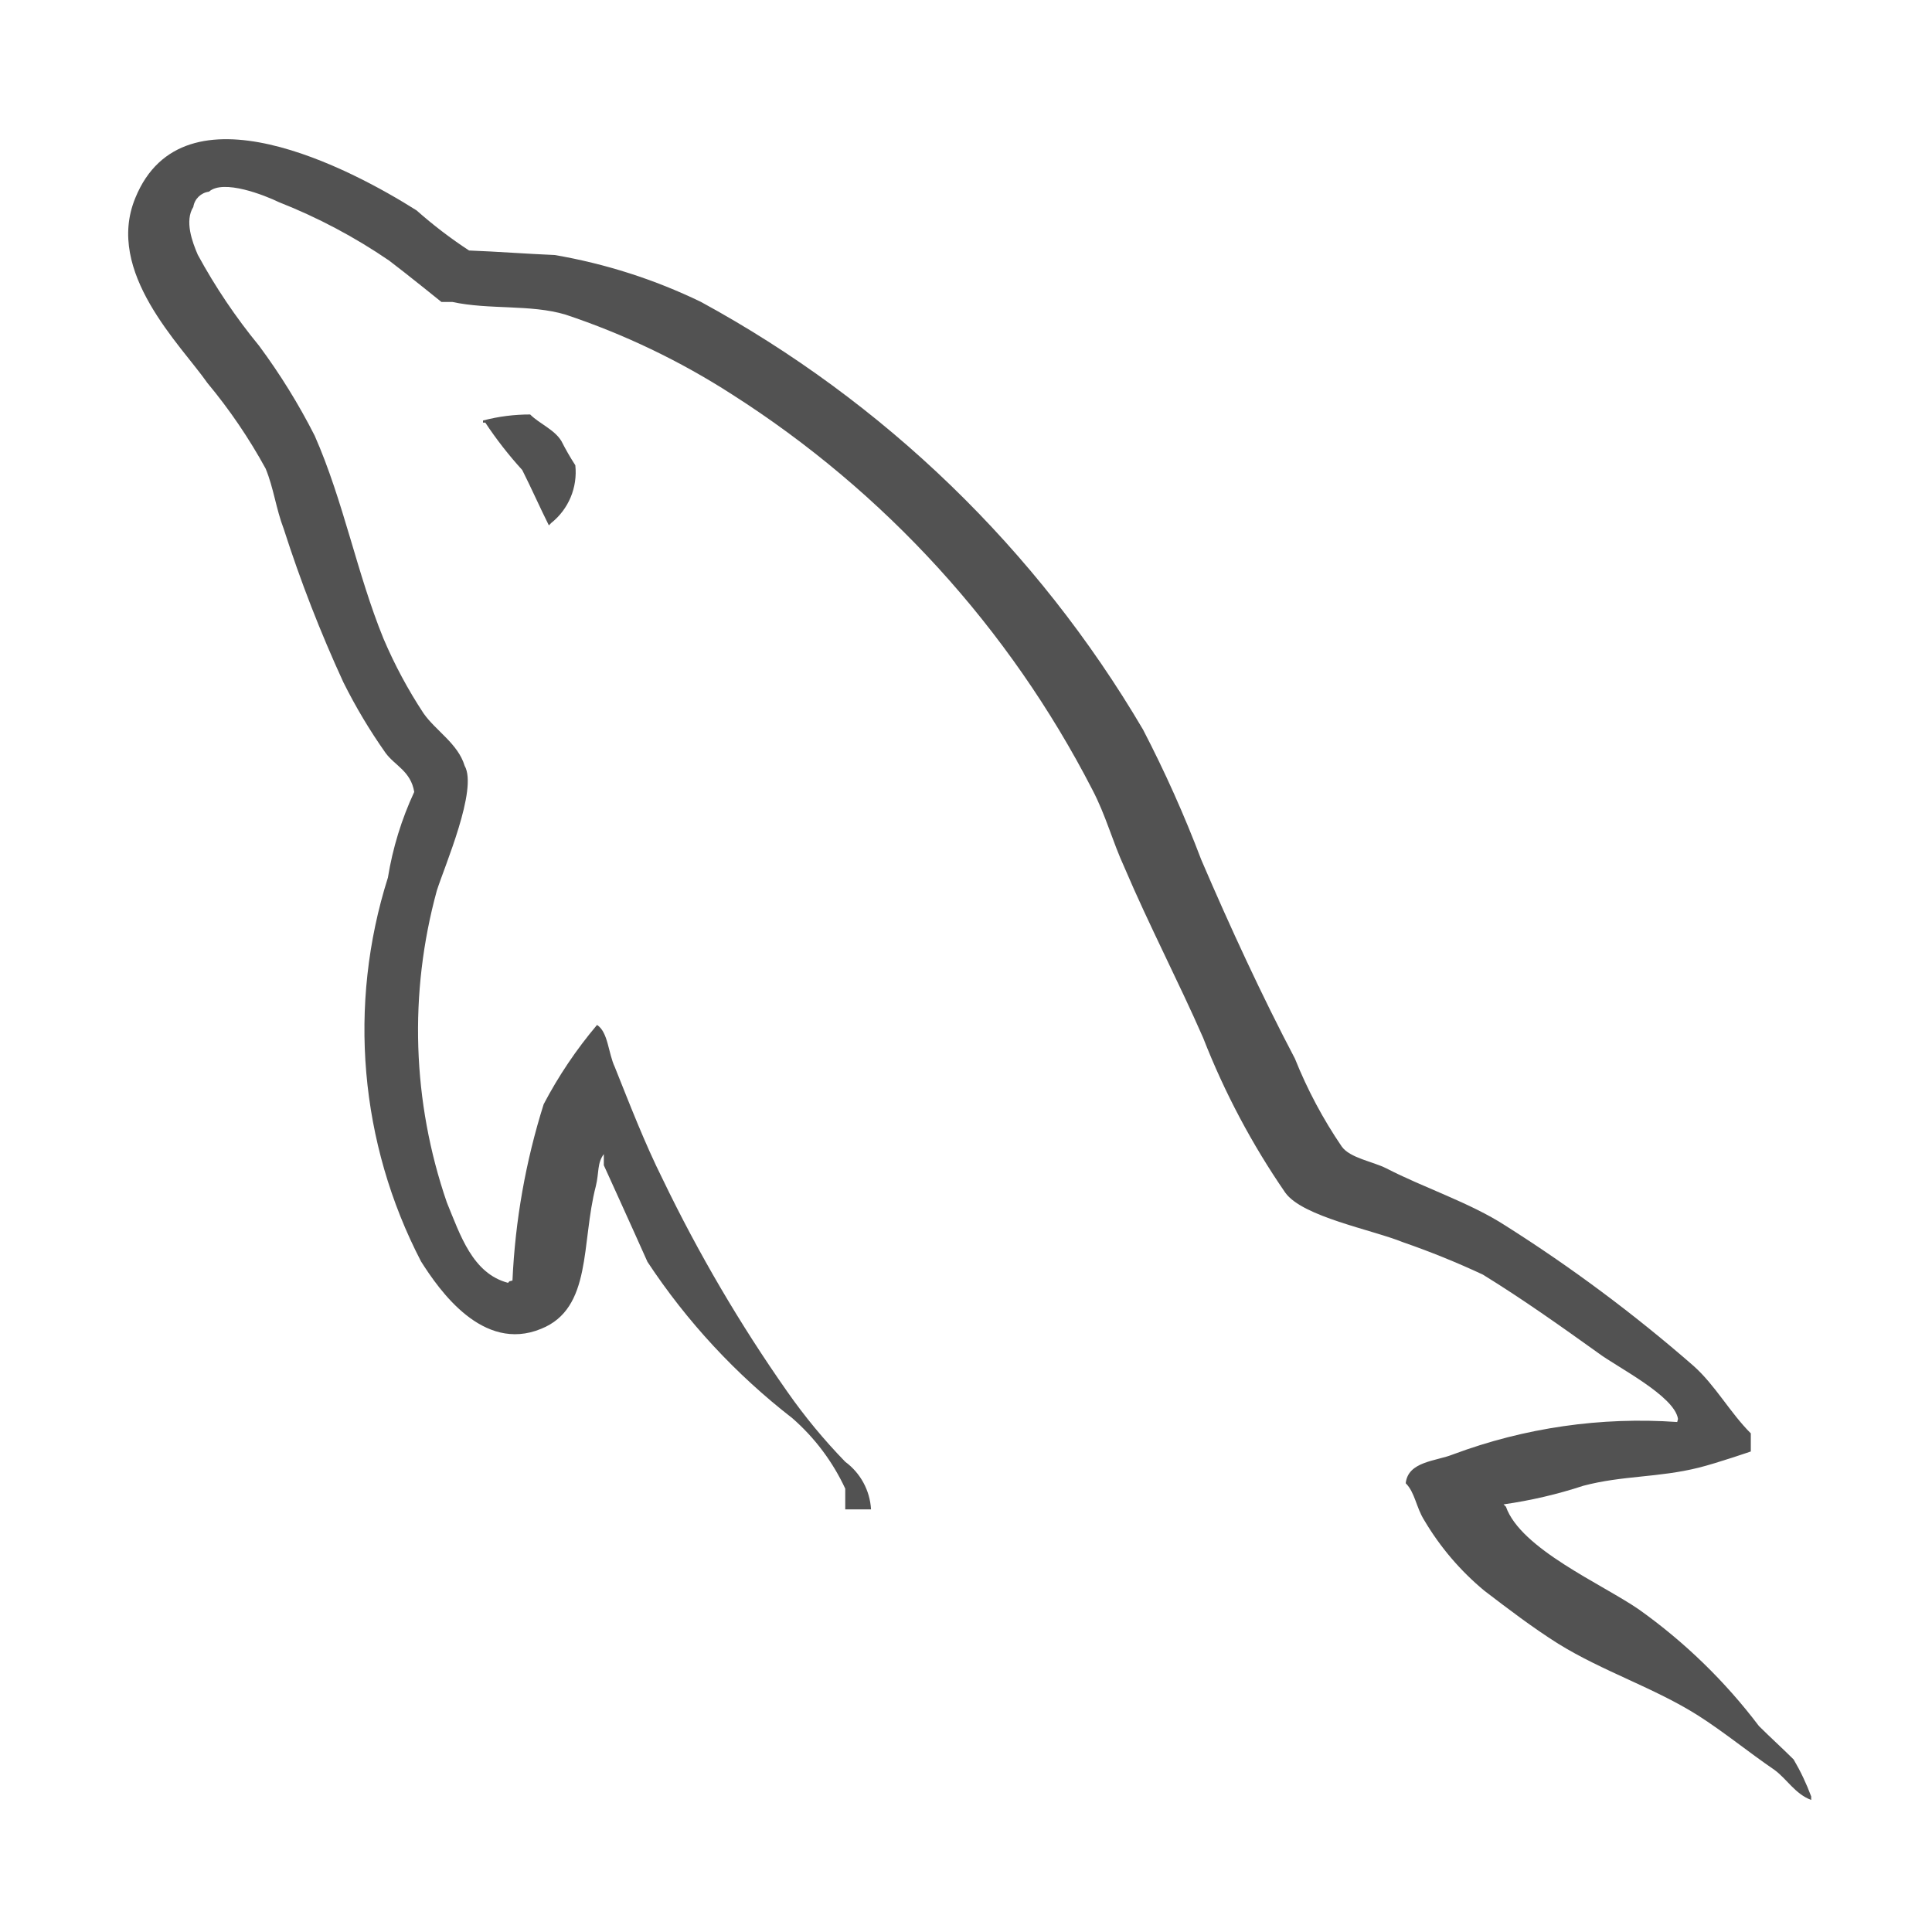
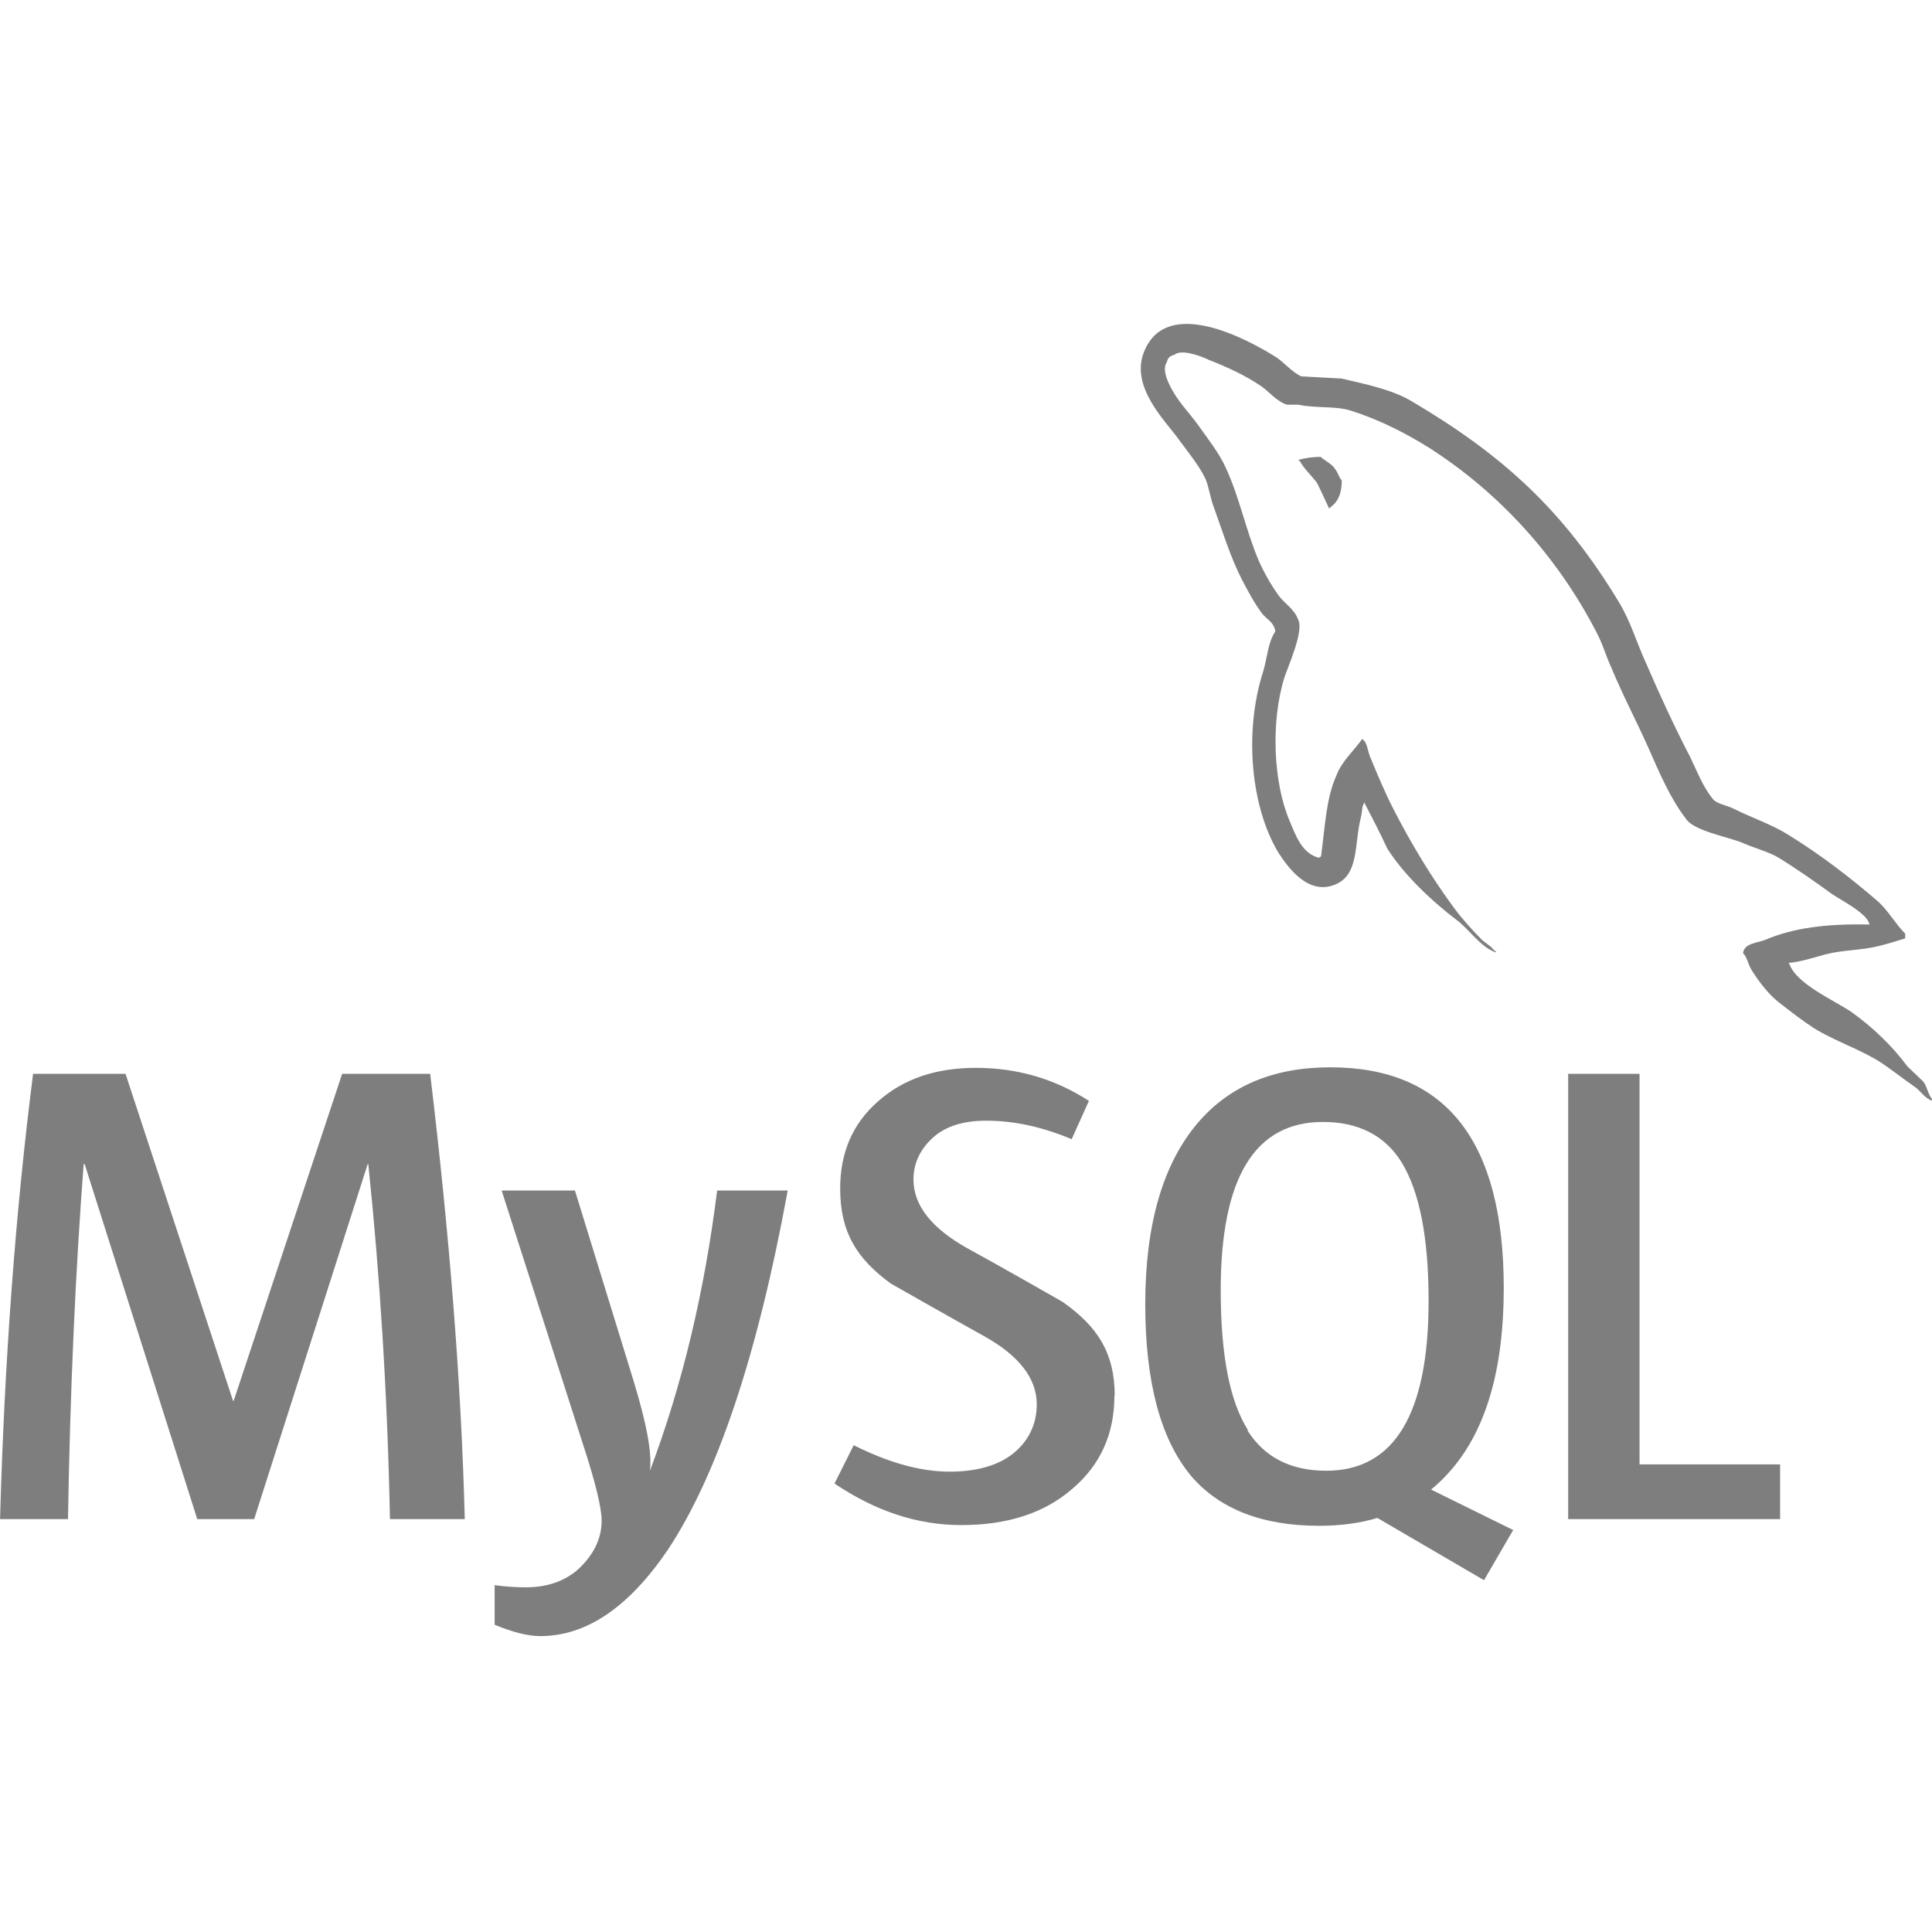
- <svg xmlns="http://www.w3.org/2000/svg" width="800px" height="800px" viewBox="0 0 32 32">
-   <path d="M8.785,6.865a3.055,3.055,0,0,0-.785.1V7h.038a6.461,6.461,0,0,0,.612.785c.154.306.288.611.441.917.019-.019.038-.039.038-.039a1.074,1.074,0,0,0,.4-.957,4.314,4.314,0,0,1-.23-.4c-.115-.191-.364-.287-.517-.44" style="fill:#525252;fill-rule:evenodd" />
-   <path d="M27.78,23.553a8.849,8.849,0,0,0-3.712.536c-.287.115-.745.115-.785.478.154.153.172.4.307.613a4.467,4.467,0,0,0,.995,1.167c.4.306.8.611,1.225.879.745.461,1.588.728,2.314,1.187.422.268.842.612,1.264.9.21.153.343.4.611.5v-.058a3.844,3.844,0,0,0-.291-.613c-.191-.19-.383-.363-.575-.554a9.118,9.118,0,0,0-1.99-1.932c-.613-.422-1.953-1-2.2-1.7l-.039-.039a7.69,7.69,0,0,0,1.321-.308c.65-.172,1.243-.133,1.912-.3.307-.077.862-.268.862-.268v-.3c-.342-.34-.587-.795-.947-1.116a25.338,25.338,0,0,0-3.122-2.328c-.587-.379-1.344-.623-1.969-.946-.226-.114-.6-.17-.737-.36a7.594,7.594,0,0,1-.776-1.457c-.548-1.04-1.079-2.193-1.551-3.293a20.236,20.236,0,0,0-.965-2.157A19.078,19.078,0,0,0,11.609,5a9.07,9.07,0,0,0-2.421-.776c-.474-.02-.946-.057-1.419-.075A7.55,7.55,0,0,1,6.9,3.485C5.818,2.8,3.038,1.328,2.242,3.277,1.732,4.508,3,5.718,3.435,6.343A8.866,8.866,0,0,1,4.4,7.762c.133.322.171.663.3,1A22.556,22.556,0,0,0,5.687,11.3a8.946,8.946,0,0,0,.7,1.172c.153.209.417.3.474.645a5.421,5.421,0,0,0-.436,1.419,8.336,8.336,0,0,0,.549,6.358c.3.473,1.022,1.514,1.987,1.116.851-.34.662-1.419.908-2.364.056-.229.019-.379.132-.53V19.3s.483,1.061.723,1.6a10.813,10.813,0,0,0,2.4,2.59A3.514,3.514,0,0,1,14,24.657V25h.427A1.054,1.054,0,0,0,14,24.212a9.4,9.4,0,0,1-.959-1.16,24.992,24.992,0,0,1-2.064-3.519c-.3-.6-.553-1.258-.793-1.857-.11-.231-.11-.58-.295-.7a7.266,7.266,0,0,0-.884,1.313,11.419,11.419,0,0,0-.517,2.921c-.073.02-.037,0-.073.038-.589-.155-.792-.792-1.014-1.332a8.756,8.756,0,0,1-.166-5.164c.128-.405.683-1.681.461-2.068-.111-.369-.48-.58-.682-.871a7.767,7.767,0,0,1-.663-1.237C5.912,9.5,5.69,8.3,5.212,7.216a10.4,10.4,0,0,0-.921-1.489A9.586,9.586,0,0,1,3.276,4.22c-.092-.213-.221-.561-.074-.793a.3.3,0,0,1,.259-.252c.238-.212.921.058,1.16.174a9.2,9.2,0,0,1,1.824.967c.258.194.866.685.866.685h.18c.612.133,1.3.037,1.876.21a12.247,12.247,0,0,1,2.755,1.32,16.981,16.981,0,0,1,5.969,6.545c.23.439.327.842.537,1.3.4.94.9,1.9,1.3,2.814a12.578,12.578,0,0,0,1.36,2.564c.286.4,1.435.612,1.952.822a13.7,13.7,0,0,1,1.32.535c.651.4,1.3.861,1.913,1.3.305.23,1.262.708,1.32,1.091" style="fill:#525252;fill-rule:evenodd" />
+ <svg xmlns="http://www.w3.org/2000/svg" width="32px" height="32px" fill="#7e7e7e" viewBox="0 0 32 32">
+   <path d="M21.875 7.568c-0.156 0-0.26 0.021-0.365 0.047v0.016h0.016c0.073 0.135 0.193 0.24 0.286 0.365 0.073 0.141 0.135 0.286 0.203 0.427l0.021-0.021c0.125-0.089 0.188-0.229 0.188-0.443-0.052-0.063-0.063-0.13-0.109-0.188-0.052-0.089-0.167-0.135-0.24-0.203zM7.693 25.161h-1.234c-0.042-2.083-0.167-4.042-0.359-5.88h-0.010l-1.88 5.88h-0.943l-1.865-5.88h-0.016c-0.135 1.76-0.224 3.724-0.26 5.88h-1.125c0.073-2.625 0.255-5.083 0.547-7.375h1.531l1.781 5.417h0.010l1.797-5.417h1.458c0.323 2.688 0.516 5.146 0.573 7.375zM13.047 19.719c-0.5 2.729-1.167 4.714-1.984 5.948-0.646 0.953-1.349 1.432-2.115 1.432-0.203 0-0.453-0.063-0.755-0.188v-0.656c0.151 0.021 0.323 0.036 0.516 0.036 0.359 0 0.646-0.104 0.865-0.297 0.26-0.24 0.391-0.51 0.391-0.807 0-0.208-0.099-0.625-0.307-1.26l-1.349-4.208h1.214l0.969 3.146c0.219 0.719 0.313 1.214 0.271 1.5 0.536-1.417 0.906-2.969 1.115-4.646zM29.484 25.161h-3.51v-7.375h1.182v6.469h2.328zM25.057 25.339l-1.354-0.667c0.12-0.099 0.234-0.208 0.339-0.333 0.578-0.672 0.865-1.677 0.865-3 0-2.443-0.958-3.661-2.875-3.661-0.938 0-1.672 0.307-2.198 0.927-0.573 0.677-0.865 1.677-0.865 2.995 0 1.297 0.255 2.245 0.766 2.854 0.469 0.542 1.172 0.818 2.115 0.818 0.349 0 0.672-0.042 0.964-0.13l1.766 1.031 0.484-0.833zM20.667 23.682c-0.302-0.479-0.448-1.25-0.448-2.313 0-1.859 0.563-2.786 1.693-2.786 0.589 0 1.026 0.224 1.302 0.667 0.297 0.484 0.448 1.245 0.448 2.297 0 1.87-0.568 2.813-1.693 2.813-0.594 0-1.026-0.224-1.307-0.667zM18.458 23.12c0 0.625-0.229 1.141-0.693 1.536-0.458 0.401-1.068 0.604-1.844 0.604-0.724 0-1.417-0.229-2.099-0.688l0.318-0.635c0.583 0.292 1.109 0.438 1.589 0.438 0.443 0 0.792-0.099 1.042-0.292 0.25-0.198 0.401-0.474 0.401-0.823 0-0.438-0.307-0.813-0.865-1.125-0.516-0.286-1.552-0.875-1.552-0.875-0.563-0.411-0.839-0.849-0.839-1.573 0-0.599 0.208-1.078 0.625-1.443 0.422-0.375 0.958-0.557 1.625-0.557 0.682 0 1.307 0.182 1.87 0.547l-0.286 0.635c-0.479-0.203-0.953-0.307-1.417-0.307-0.38 0-0.672 0.094-0.875 0.276s-0.328 0.411-0.328 0.698c0 0.438 0.313 0.813 0.885 1.135 0.526 0.286 1.583 0.891 1.583 0.891 0.578 0.406 0.865 0.844 0.865 1.557zM30.964 15.313c-0.714-0.016-1.266 0.057-1.729 0.255-0.13 0.052-0.344 0.052-0.365 0.219 0.073 0.073 0.083 0.188 0.146 0.286 0.109 0.177 0.292 0.417 0.464 0.542 0.188 0.146 0.375 0.292 0.568 0.417 0.349 0.214 0.74 0.339 1.083 0.552 0.193 0.125 0.391 0.286 0.583 0.417 0.099 0.068 0.161 0.188 0.286 0.229v-0.026c-0.063-0.078-0.078-0.193-0.141-0.286-0.089-0.089-0.177-0.167-0.266-0.255-0.26-0.349-0.578-0.651-0.927-0.901-0.286-0.193-0.911-0.464-1.026-0.792l-0.016-0.021c0.193-0.016 0.422-0.089 0.609-0.141 0.302-0.078 0.583-0.063 0.896-0.141 0.141-0.036 0.281-0.078 0.427-0.125v-0.078c-0.161-0.161-0.281-0.38-0.448-0.531-0.453-0.391-0.953-0.776-1.469-1.094-0.281-0.182-0.635-0.297-0.932-0.448-0.104-0.052-0.286-0.078-0.344-0.167-0.161-0.198-0.255-0.453-0.37-0.688-0.255-0.49-0.505-1.031-0.729-1.552-0.161-0.349-0.255-0.693-0.453-1.016-0.917-1.516-1.917-2.432-3.448-3.333-0.328-0.188-0.724-0.266-1.141-0.365-0.224-0.010-0.443-0.026-0.667-0.036-0.146-0.063-0.286-0.229-0.411-0.313-0.51-0.323-1.823-1.016-2.193-0.099-0.24 0.583 0.354 1.151 0.563 1.443 0.151 0.208 0.344 0.438 0.453 0.667 0.063 0.156 0.078 0.318 0.141 0.479 0.141 0.391 0.276 0.828 0.464 1.193 0.099 0.188 0.203 0.385 0.328 0.552 0.073 0.099 0.198 0.141 0.224 0.302-0.125 0.182-0.135 0.448-0.203 0.667-0.323 1.010-0.198 2.255 0.255 3 0.146 0.224 0.484 0.714 0.938 0.526 0.401-0.161 0.313-0.667 0.427-1.115 0.026-0.109 0.010-0.177 0.063-0.25v0.021c0.13 0.25 0.255 0.49 0.37 0.74 0.271 0.438 0.755 0.891 1.156 1.193 0.214 0.161 0.38 0.438 0.646 0.536v-0.026h-0.021c-0.057-0.078-0.13-0.115-0.203-0.177-0.161-0.161-0.339-0.359-0.469-0.536-0.37-0.5-0.703-1.052-0.995-1.62-0.146-0.281-0.271-0.583-0.385-0.859-0.052-0.104-0.052-0.266-0.141-0.318-0.135 0.193-0.333 0.359-0.427 0.604-0.172 0.38-0.188 0.854-0.255 1.344-0.031 0.010-0.016 0-0.031 0.021-0.286-0.073-0.385-0.365-0.49-0.615-0.271-0.635-0.313-1.651-0.083-2.38 0.063-0.188 0.328-0.776 0.224-0.953-0.057-0.172-0.234-0.271-0.328-0.406-0.12-0.167-0.24-0.38-0.323-0.568-0.214-0.5-0.318-1.052-0.552-1.552-0.104-0.229-0.292-0.469-0.443-0.682-0.172-0.24-0.359-0.411-0.49-0.693-0.047-0.099-0.109-0.26-0.036-0.365 0.016-0.073 0.052-0.099 0.125-0.12 0.115-0.099 0.448 0.026 0.563 0.083 0.328 0.13 0.604 0.255 0.88 0.443 0.125 0.089 0.26 0.255 0.422 0.302h0.188c0.286 0.063 0.604 0.016 0.87 0.099 0.474 0.151 0.901 0.37 1.286 0.609 1.167 0.745 2.125 1.797 2.776 3.052 0.109 0.203 0.156 0.391 0.255 0.604 0.182 0.443 0.417 0.885 0.604 1.307s0.365 0.849 0.635 1.198c0.135 0.188 0.667 0.286 0.911 0.38 0.177 0.083 0.453 0.156 0.609 0.25 0.307 0.188 0.609 0.401 0.896 0.609 0.146 0.099 0.589 0.323 0.615 0.5z" />
</svg>
